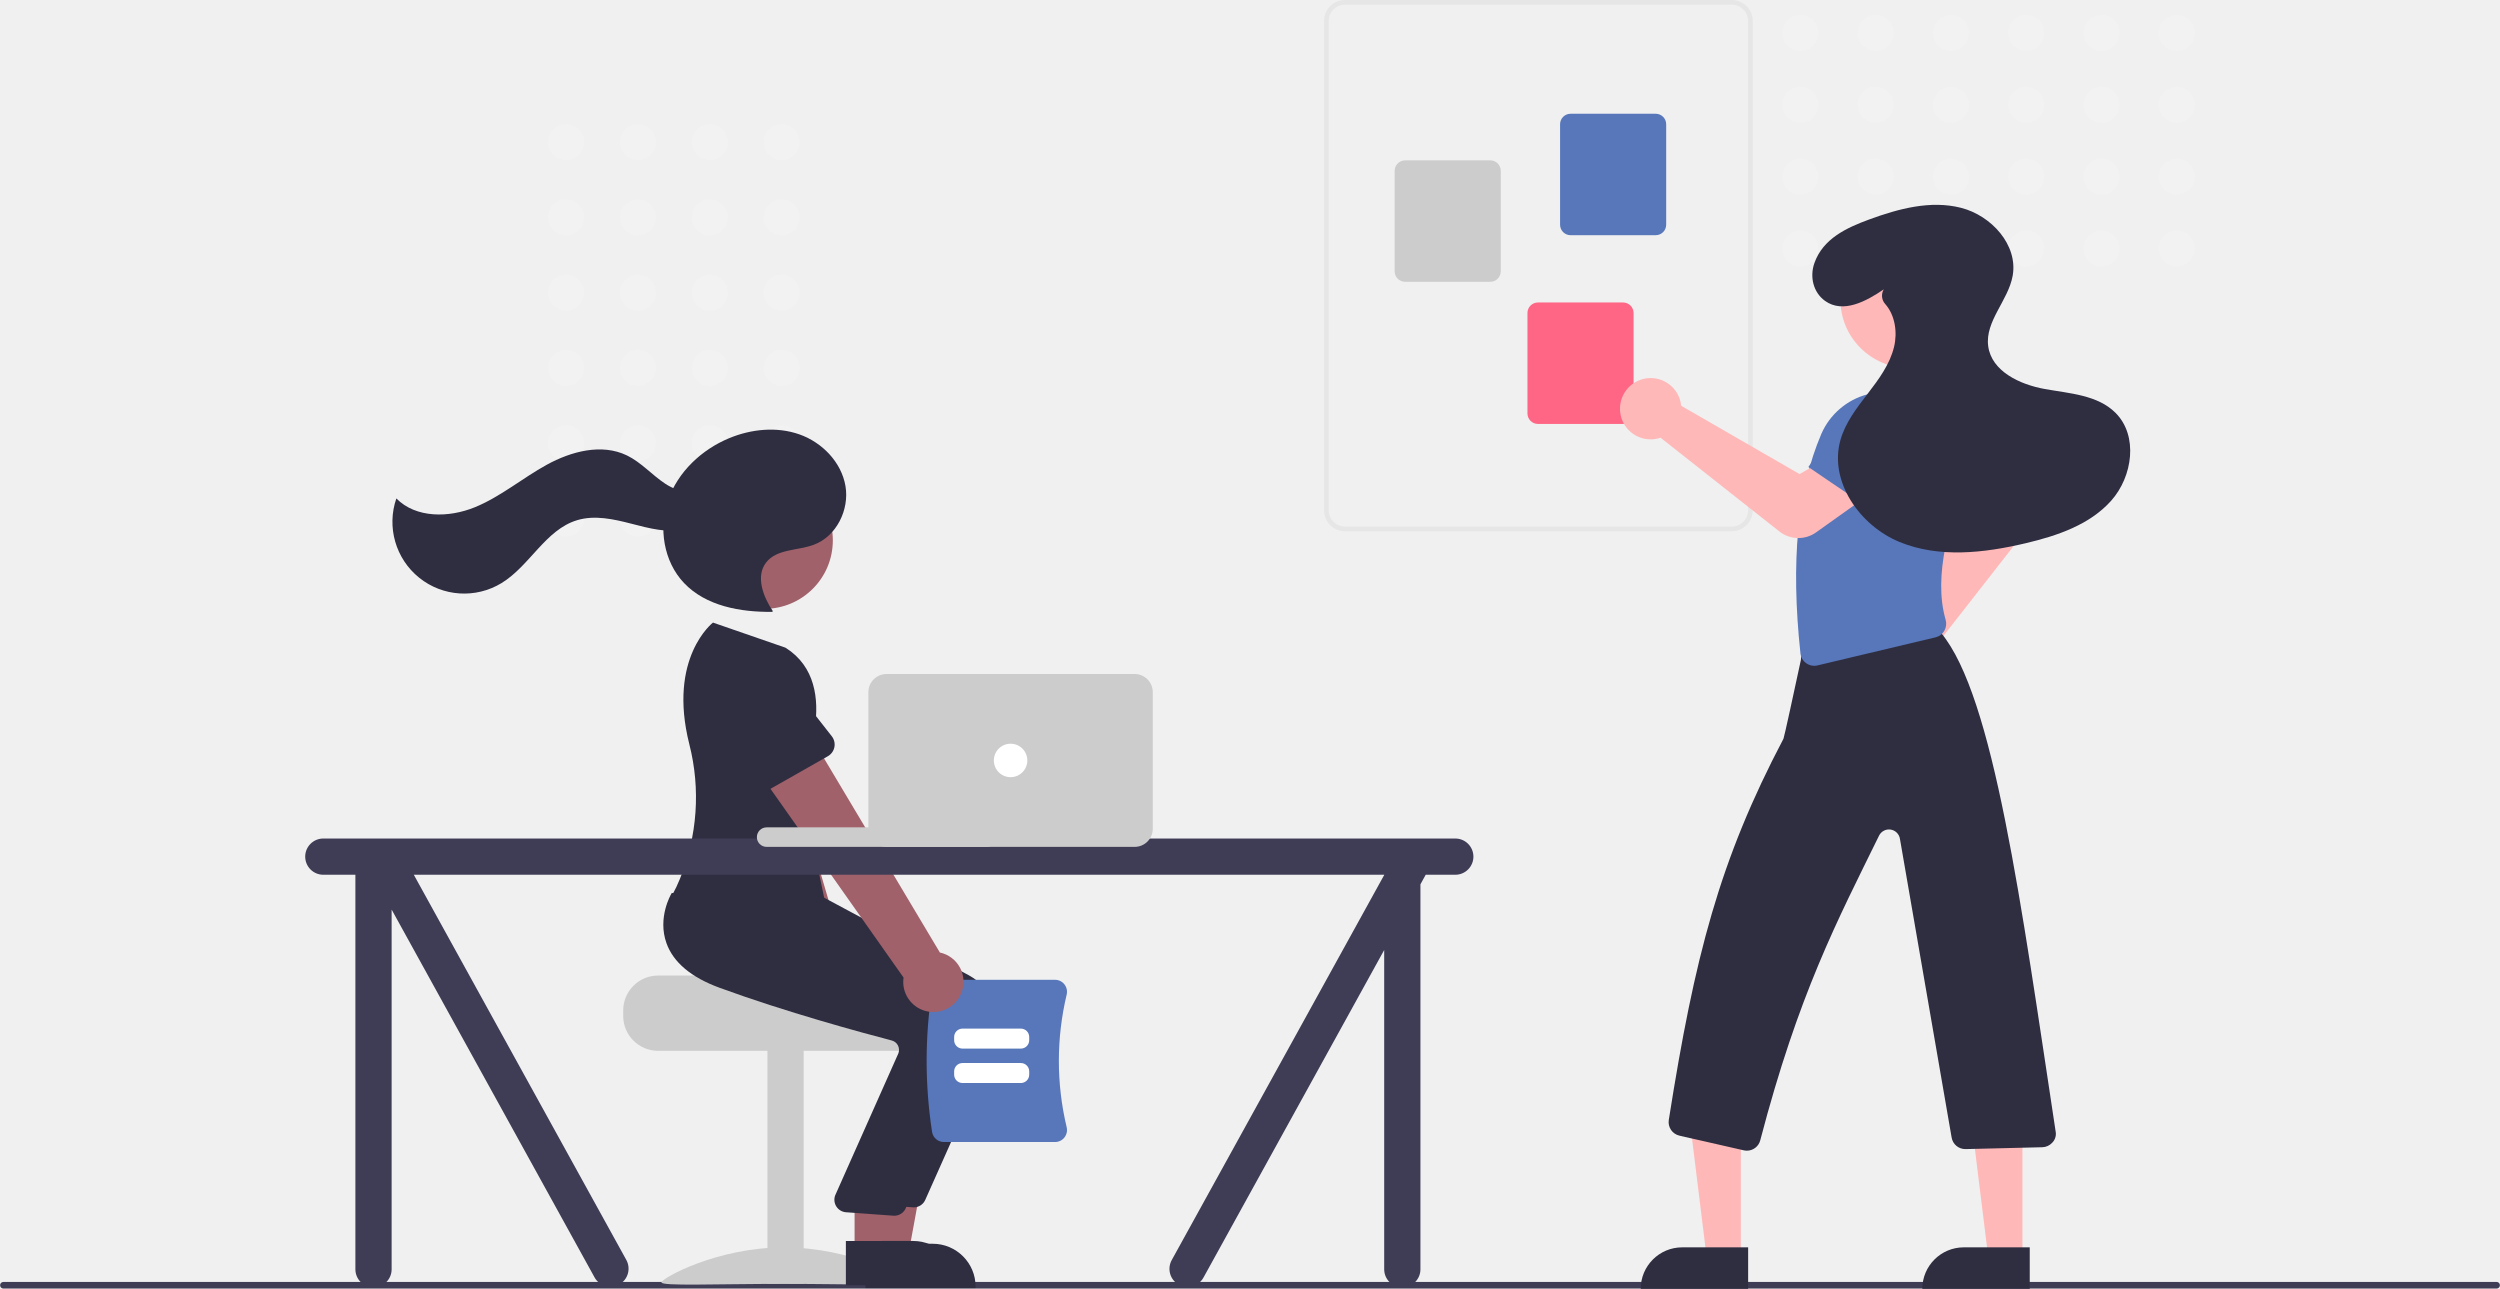
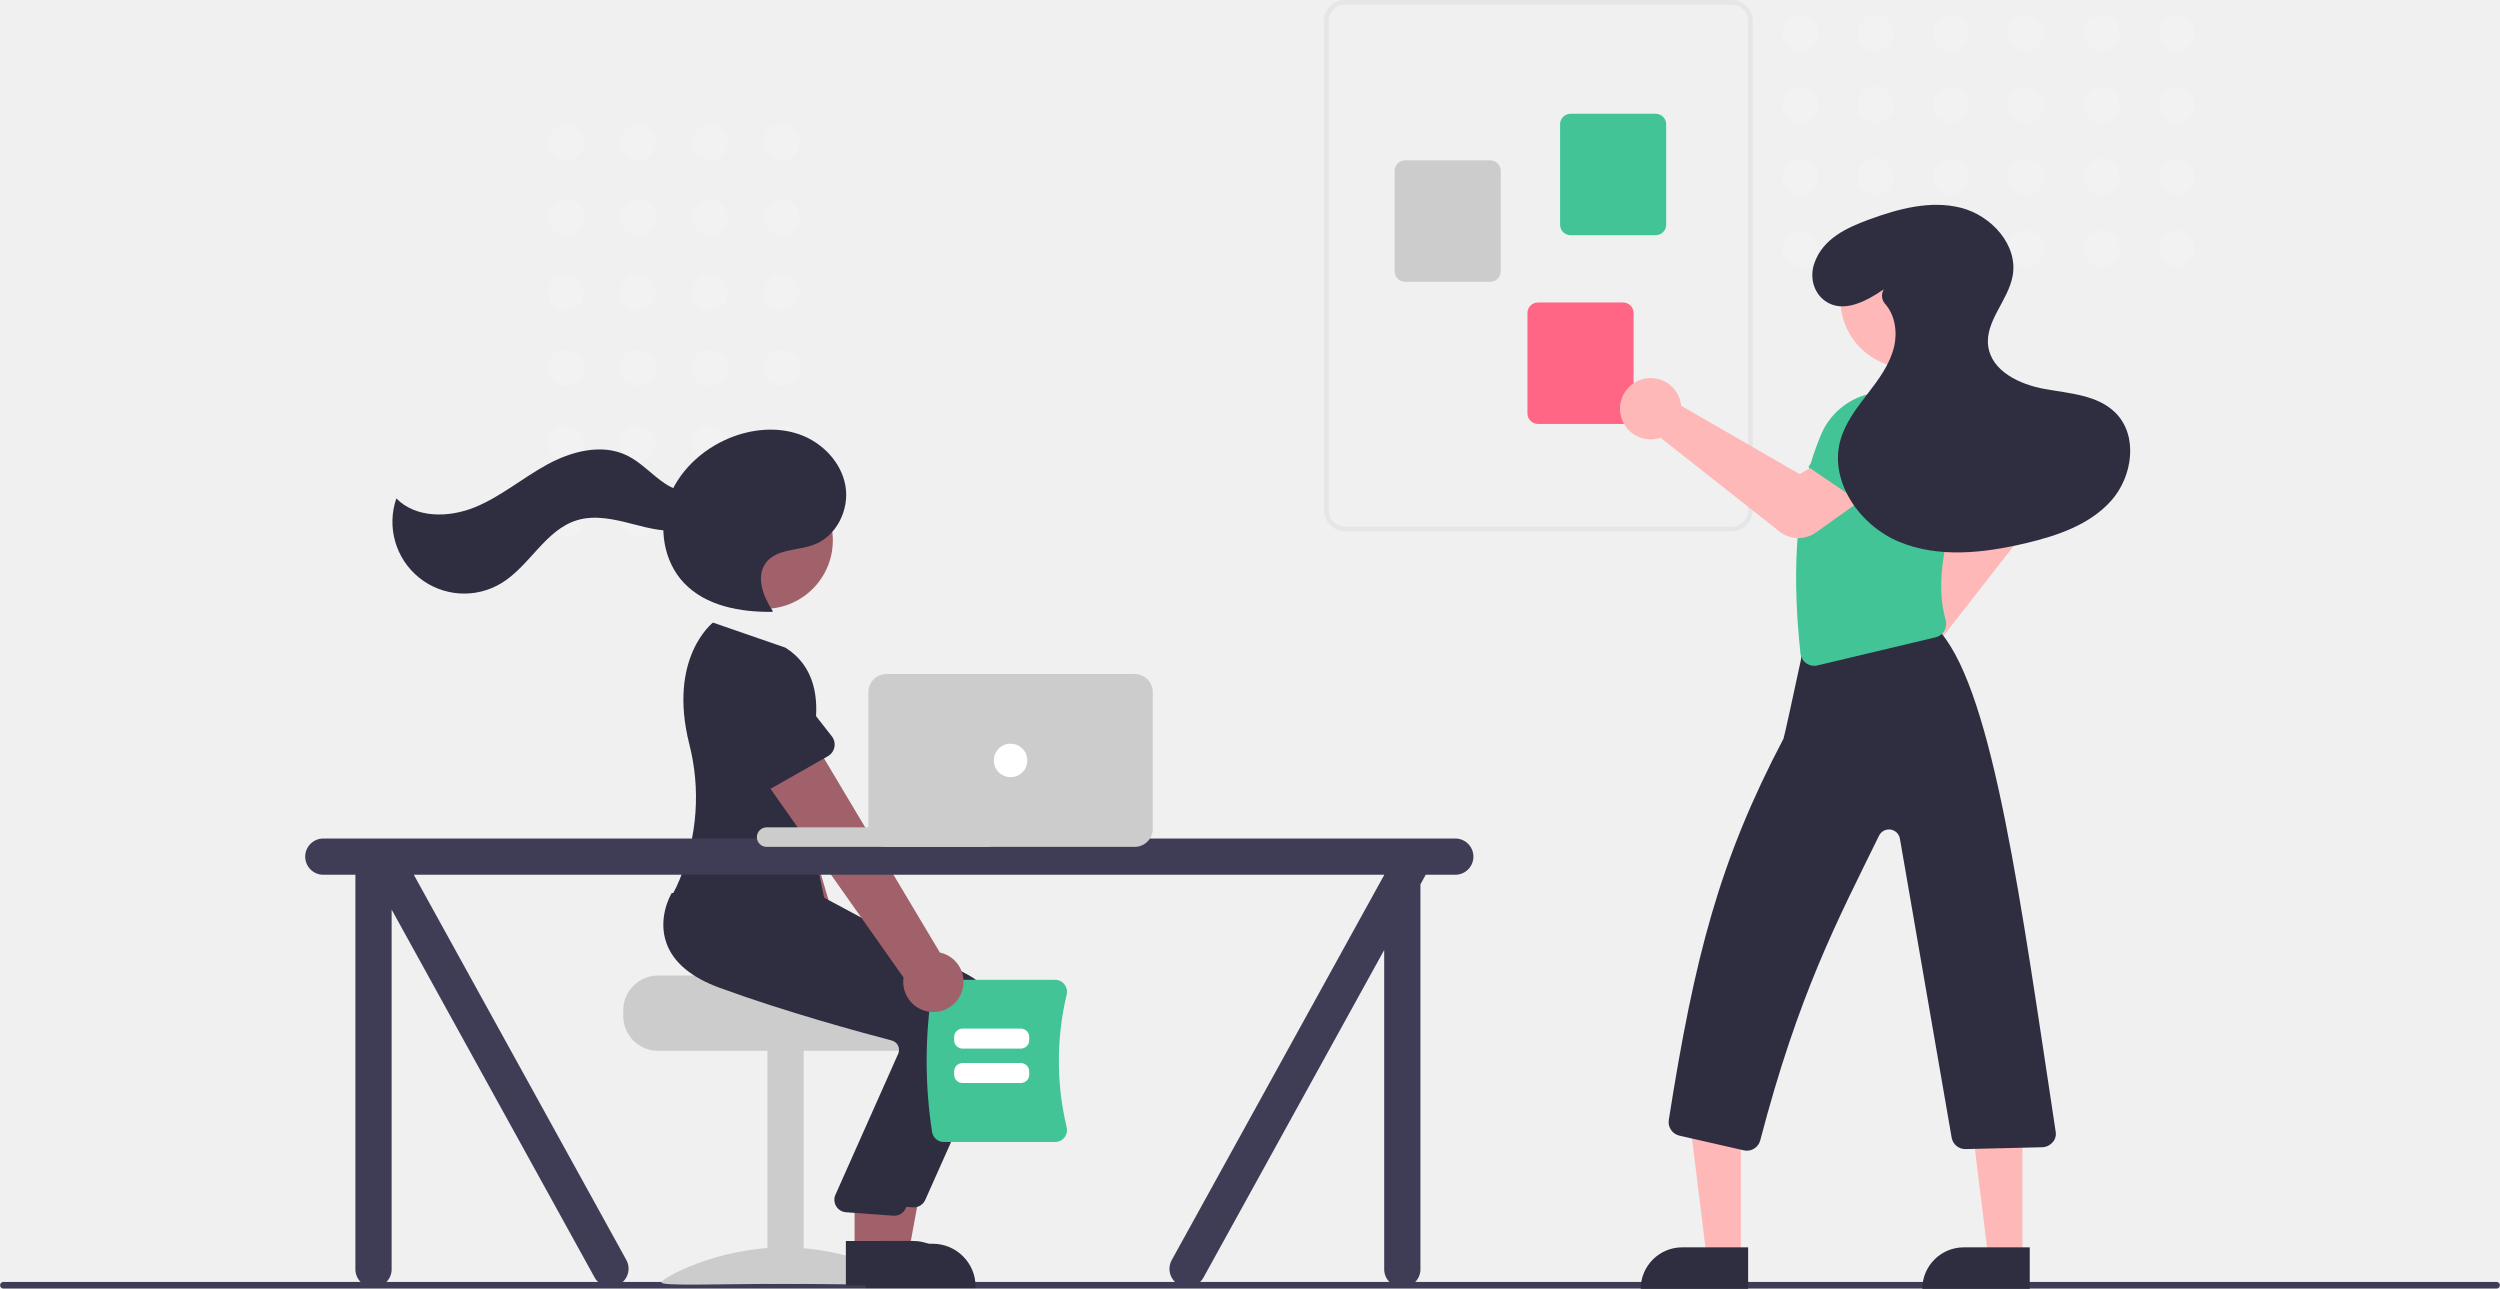
<svg xmlns="http://www.w3.org/2000/svg" id="b15aa787-28cf-46ed-b363-0df1de40c89a" data-name="Layer 1" width="896.675" height="462.272" viewBox="0 0 896.675 462.272">
  <path d="M1047.147,681.033H152.853a1.191,1.191,0,0,1,0-2.381h894.294a1.191,1.191,0,0,1,0,2.381Z" transform="translate(-151.6623 -218.8641)" fill="#3f3d56" />
  <circle cx="280.353" cy="50.98" r="6.467" fill="#f2f2f2" />
  <circle cx="254.58" cy="50.98" r="6.467" fill="#f2f2f2" />
  <circle cx="228.807" cy="50.98" r="6.467" fill="#f2f2f2" />
  <circle cx="203.033" cy="50.98" r="6.467" fill="#f2f2f2" />
  <circle cx="280.353" cy="77.98" r="6.467" fill="#f2f2f2" />
  <circle cx="254.58" cy="77.98" r="6.467" fill="#f2f2f2" />
  <circle cx="228.807" cy="77.98" r="6.467" fill="#f2f2f2" />
  <circle cx="203.033" cy="77.98" r="6.467" fill="#f2f2f2" />
  <circle cx="280.353" cy="104.98" r="6.467" fill="#f2f2f2" />
  <circle cx="254.58" cy="104.98" r="6.467" fill="#f2f2f2" />
  <circle cx="228.807" cy="104.98" r="6.467" fill="#f2f2f2" />
  <circle cx="203.033" cy="104.98" r="6.467" fill="#f2f2f2" />
  <circle cx="280.353" cy="131.98" r="6.467" fill="#f2f2f2" />
  <circle cx="254.58" cy="131.98" r="6.467" fill="#f2f2f2" />
  <circle cx="228.807" cy="131.98" r="6.467" fill="#f2f2f2" />
  <circle cx="203.033" cy="131.98" r="6.467" fill="#f2f2f2" />
  <circle cx="280.353" cy="158.98" r="6.467" fill="#f2f2f2" />
  <circle cx="254.58" cy="158.98" r="6.467" fill="#f2f2f2" />
  <circle cx="228.807" cy="158.98" r="6.467" fill="#f2f2f2" />
  <circle cx="203.033" cy="158.98" r="6.467" fill="#f2f2f2" />
  <circle cx="280.353" cy="185.98" r="6.467" fill="#f2f2f2" />
  <circle cx="254.58" cy="185.98" r="6.467" fill="#f2f2f2" />
  <circle cx="228.807" cy="185.98" r="6.467" fill="#f2f2f2" />
  <circle cx="203.033" cy="185.98" r="6.467" fill="#f2f2f2" />
  <path d="M375.19,581.264v2a12.511,12.511,0,0,0,12.5,12.5h90a12.505,12.505,0,0,0,12.5-12.5v-2a12.41,12.41,0,0,0-2.9-8,12.859,12.859,0,0,0-2.11-2s-49.48-1.12-49.48-2.5H387.69A12.517,12.517,0,0,0,375.19,581.264Z" transform="translate(-151.6623 -218.8641)" fill="#ccc" />
  <rect x="275.252" y="376.403" width="13" height="84" fill="#ccc" />
  <path d="M476.914,678.811c0,1.405-19.699.543-44,.543s-44,.861-44-.543,19.699-12.543,44-12.543S476.914,677.406,476.914,678.811Z" transform="translate(-151.6623 -218.8641)" fill="#ccc" />
  <path d="M459.041,579.568a10.743,10.743,0,0,0-3.807-16.027L427.681,469.656l-20.981,10.276,33.681,89.055a10.801,10.801,0,0,0,18.66,10.581Z" transform="translate(-151.6623 -218.8641)" fill="#a0616a" />
-   <path d="M433.923,485.335l-23.483,6.357a4.817,4.817,0,0,1-6.042-4.086l-2.838-24.087a13.377,13.377,0,0,1,25.846-6.915l9.674,22.156a4.817,4.817,0,0,1-3.156,6.576Z" transform="translate(-151.6623 -218.8641)" fill="#5777ba" />
+   <path d="M433.923,485.335l-23.483,6.357a4.817,4.817,0,0,1-6.042-4.086l-2.838-24.087a13.377,13.377,0,0,1,25.846-6.915l9.674,22.156a4.817,4.817,0,0,1-3.156,6.576Z" transform="translate(-151.6623 -218.8641)" fill="#42c497" />
  <polygon points="313.516 450.101 325.776 450.1 331.609 418.304 313.514 418.304 313.516 450.101" fill="#a0616a" />
  <path d="M462.051,664.962l24.144-.001h.001a15.386,15.386,0,0,1,15.386,15.386v.5l-39.531.001Z" transform="translate(-151.6623 -218.8641)" fill="#2f2e41" />
  <path d="M479.409,651.914q-.214,0-.43-.021l-16.967-1.235a4.5,4.5,0,0,1-3.809-6.029l22.707-51.015a3.498,3.498,0,0,0-.196-2.799,3.451,3.451,0,0,0-2.211-1.76c-10.677-2.791-38.072-10.223-61.786-18.918-10.16-3.726-16.559-9.109-19.019-16.002-3.243-9.087,1.555-17.374,1.76-17.722l.161-.272,22.315,2.028,24.191,2.058,53.013,28.428a20.086,20.086,0,0,1,8.819,25.784l-24.441,54.808A4.497,4.497,0,0,1,479.409,651.914Z" transform="translate(-151.6623 -218.8641)" fill="#2f2e41" />
  <circle cx="274.15" cy="193.816" r="24.561" fill="#a0616a" />
  <polygon points="306.516 449.101 318.776 449.1 324.609 417.304 306.514 417.304 306.516 449.101" fill="#a0616a" />
  <path d="M455.051,663.962l24.144-.001h.001a15.386,15.386,0,0,1,15.386,15.386v.5l-39.531.001Z" transform="translate(-151.6623 -218.8641)" fill="#2f2e41" />
  <path d="M472.409,654.914q-.214,0-.43-.021l-16.967-1.235a4.5,4.5,0,0,1-3.809-6.029l22.707-51.015a3.498,3.498,0,0,0-.196-2.799,3.451,3.451,0,0,0-2.211-1.76c-10.677-2.791-38.072-10.223-61.786-18.918-10.16-3.726-16.559-9.109-19.019-16.002-3.243-9.087,1.555-17.374,1.76-17.722l.161-.272,22.315,2.028,24.191,2.058,53.013,28.428a20.086,20.086,0,0,1,8.819,25.784l-24.441,54.808A4.497,4.497,0,0,1,472.409,654.914Z" transform="translate(-151.6623 -218.8641)" fill="#2f2e41" />
  <path d="M433.387,451.168l-26-9s-16.322,12.54-8.481,43.649a77.012,77.012,0,0,1-3.4,48.32,49.778,49.778,0,0,1-2.619,5.531s29,35,56,9l-10.5-50.5S454.887,464.668,433.387,451.168Z" transform="translate(-151.6623 -218.8641)" fill="#2f2e41" />
  <path d="M428.862,438.076c-3.496-5.232-6.254-12.488-2.406-17.466,3.799-4.914,11.292-4.19,17.111-6.365,8.104-3.029,12.804-12.549,11.338-21.076s-8.31-15.594-16.464-18.486-17.348-1.951-25.333,1.379c-9.829,4.1-18.261,12.03-21.797,22.076s-1.646,22.108,5.689,29.83c7.864,8.278,20.206,10.485,31.623,10.351" transform="translate(-151.6623 -218.8641)" fill="#2f2e41" />
  <path d="M406.015,393.444c-4.405,3.586-11.125,1.993-15.854-1.154s-8.565-7.628-13.681-10.096c-9.019-4.35-19.924-1.458-28.702,3.36s-16.559,11.475-25.831,15.256-21.104,3.968-28.125-3.172a25.732,25.732,0,0,0,37.71,30.371c10.159-6.188,15.771-19.164,27.166-22.579,6.306-1.89,13.076-.368,19.449,1.281s13.018,3.43,19.449,2.027,12.447-7.183,11.629-13.715Z" transform="translate(-151.6623 -218.8641)" fill="#2f2e41" />
-   <path d="M485.969,624.871a167.506,167.506,0,0,1,0-50.975,4.303,4.303,0,0,1,4.237-3.606h39.873a4.247,4.247,0,0,1,3.355,1.626,4.319,4.319,0,0,1,.807,3.705,102.328,102.328,0,0,0-0,47.525,4.318,4.318,0,0,1-.807,3.705,4.247,4.247,0,0,1-3.355,1.626H490.206A4.303,4.303,0,0,1,485.969,624.871Z" transform="translate(-151.6623 -218.8641)" fill="#5777ba" />
+   <path d="M485.969,624.871a167.506,167.506,0,0,1,0-50.975,4.303,4.303,0,0,1,4.237-3.606h39.873a4.247,4.247,0,0,1,3.355,1.626,4.319,4.319,0,0,1,.807,3.705,102.328,102.328,0,0,0-0,47.525,4.318,4.318,0,0,1-.807,3.705,4.247,4.247,0,0,1-3.355,1.626H490.206A4.303,4.303,0,0,1,485.969,624.871Z" transform="translate(-151.6623 -218.8641)" fill="#42c497" />
  <path d="M517.808,594.966H496.885a3.003,3.003,0,0,1-3-3v-1.172a3.003,3.003,0,0,1,3-3h20.924a3.003,3.003,0,0,1,3,3v1.172A3.003,3.003,0,0,1,517.808,594.966Z" transform="translate(-151.6623 -218.8641)" fill="#fff" />
  <path d="M517.808,607.311H496.885a3.003,3.003,0,0,1-3-3v-1.172a3.003,3.003,0,0,1,3-3h20.924a3.003,3.003,0,0,1,3,3V604.311A3.003,3.003,0,0,1,517.808,607.311Z" transform="translate(-151.6623 -218.8641)" fill="#fff" />
  <path d="M496.454,575.068a10.743,10.743,0,0,0-7.69-14.567L438.628,476.477,420.88,491.669l54.862,77.816a10.801,10.801,0,0,0,20.712,5.584Z" transform="translate(-151.6623 -218.8641)" fill="#a0616a" />
  <path d="M448.589,490.099l-21.15,12.022a4.817,4.817,0,0,1-6.871-2.446l-8.766-22.614a13.377,13.377,0,0,1,23.298-13.153l14.903,19.036a4.817,4.817,0,0,1-1.413,7.156Z" transform="translate(-151.6623 -218.8641)" fill="#2f2e41" />
  <path d="M673.63,519.614h-406a6.5,6.5,0,1,0,0,13h11.5v141.5a6.5,6.5,0,0,0,13,0V545.104l72.871,132.078a6.5,6.5,0,0,0,11.258-6.5L300.083,532.614H648.13v.084l-76.129,137.984a6.5,6.5,0,1,0,11.258,6.5L648.13,559.604V674.114a6.5,6.5,0,0,0,13,0V536.041l1.891-3.427h10.609a6.5,6.5,0,0,0,0-13Z" transform="translate(-151.6623 -218.8641)" fill="#3f3d56" />
  <rect x="271.467" y="296.75" width="86" height="7" rx="3.5" fill="#ccc" />
  <path d="M558.63,522.614h-89a6.507,6.507,0,0,1-6.5-6.5v-49a6.507,6.507,0,0,1,6.5-6.5h89a6.507,6.507,0,0,1,6.5,6.5v49A6.507,6.507,0,0,1,558.63,522.614Z" transform="translate(-151.6623 -218.8641)" fill="#ccc" />
  <circle cx="362.467" cy="272.75" r="6" fill="#fff" />
  <path d="M626.55,401.886v-175.5a7.53,7.53,0,0,1,7.521-7.521H772.8a7.53,7.53,0,0,1,7.521,7.521v175.5a7.53,7.53,0,0,1-7.521,7.521H634.072A7.53,7.53,0,0,1,626.55,401.886Zm7.521-181.35a5.857,5.857,0,0,0-5.85,5.85v175.5a5.857,5.857,0,0,0,5.85,5.85H772.8a5.857,5.857,0,0,0,5.85-5.85v-175.5a5.857,5.857,0,0,0-5.85-5.85Z" transform="translate(-151.6623 -218.8641)" fill="#e6e6e6" />
-   <path d="M711.215,299.462V263.426a3.765,3.765,0,0,1,3.761-3.761h30.537a3.765,3.765,0,0,1,3.761,3.761v36.036a3.765,3.765,0,0,1-3.761,3.761h-30.537A3.765,3.765,0,0,1,711.215,299.462Z" transform="translate(-151.6623 -218.8641)" fill="#5777ba" />
+   <path d="M711.215,299.462V263.426a3.765,3.765,0,0,1,3.761-3.761h30.537a3.765,3.765,0,0,1,3.761,3.761v36.036a3.765,3.765,0,0,1-3.761,3.761h-30.537A3.765,3.765,0,0,1,711.215,299.462Z" transform="translate(-151.6623 -218.8641)" fill="#42c497" />
  <path d="M651.88,316.176V280.14a3.765,3.765,0,0,1,3.761-3.761h30.537a3.765,3.765,0,0,1,3.761,3.761v36.036a3.765,3.765,0,0,1-3.761,3.761h-30.537A3.765,3.765,0,0,1,651.88,316.176Z" transform="translate(-151.6623 -218.8641)" fill="#ccc" />
  <path d="M699.515,367.155V331.119a3.765,3.765,0,0,1,3.761-3.761h30.537a3.765,3.765,0,0,1,3.761,3.761v36.036a3.765,3.765,0,0,1-3.761,3.761h-30.537A3.765,3.765,0,0,1,699.515,367.155Z" transform="translate(-151.6623 -218.8641)" fill="#ff6584" />
  <circle cx="780.741" cy="11.82" r="6.467" fill="#f2f2f2" />
  <circle cx="780.741" cy="37.594" r="6.467" fill="#f2f2f2" />
  <circle cx="780.741" cy="63.367" r="6.467" fill="#f2f2f2" />
  <circle cx="780.741" cy="89.14" r="6.467" fill="#f2f2f2" />
  <circle cx="753.741" cy="11.82" r="6.467" fill="#f2f2f2" />
  <circle cx="753.741" cy="37.594" r="6.467" fill="#f2f2f2" />
  <circle cx="753.741" cy="63.367" r="6.467" fill="#f2f2f2" />
  <circle cx="753.741" cy="89.14" r="6.467" fill="#f2f2f2" />
  <circle cx="726.741" cy="11.82" r="6.467" fill="#f2f2f2" />
  <circle cx="726.741" cy="37.594" r="6.467" fill="#f2f2f2" />
  <circle cx="726.741" cy="63.367" r="6.467" fill="#f2f2f2" />
  <circle cx="726.741" cy="89.14" r="6.467" fill="#f2f2f2" />
  <circle cx="699.741" cy="11.82" r="6.467" fill="#f2f2f2" />
  <circle cx="699.741" cy="37.594" r="6.467" fill="#f2f2f2" />
  <circle cx="699.741" cy="63.367" r="6.467" fill="#f2f2f2" />
  <circle cx="699.741" cy="89.14" r="6.467" fill="#f2f2f2" />
  <circle cx="672.741" cy="11.82" r="6.467" fill="#f2f2f2" />
  <circle cx="672.741" cy="37.594" r="6.467" fill="#f2f2f2" />
  <circle cx="672.741" cy="63.367" r="6.467" fill="#f2f2f2" />
  <circle cx="672.741" cy="89.14" r="6.467" fill="#f2f2f2" />
  <circle cx="645.741" cy="11.82" r="6.467" fill="#f2f2f2" />
  <circle cx="645.741" cy="37.594" r="6.467" fill="#f2f2f2" />
  <circle cx="645.741" cy="63.367" r="6.467" fill="#f2f2f2" />
  <circle cx="645.741" cy="89.14" r="6.467" fill="#f2f2f2" />
  <path d="M823.457,460.117a11.003,11.003,0,0,1,7.768-14.464,10.59,10.59,0,0,1,1.451-.236l24.303-42.599-6.137-10.542,15.275-11.785,11.687,16.232a11.149,11.149,0,0,1-.26,13.309L844.179,452.745a10.507,10.507,0,0,1,.311,1.035A11.003,11.003,0,0,1,835.13,467.269a10.706,10.706,0,0,1-1.347.084A11.036,11.036,0,0,1,823.457,460.117Z" transform="translate(-151.6623 -218.8641)" fill="#ffb8b8" />
  <polygon points="624.38 450.888 612.12 450.887 606.288 403.599 624.382 403.6 624.38 450.888" fill="#ffb8b8" />
  <path d="M603.363,447.384H627.007a0,0,0,0,1,0,0v14.887a0,0,0,0,1,0,0H588.476a0,0,0,0,1,0,0v0A14.887,14.887,0,0,1,603.363,447.384Z" fill="#2f2e41" />
  <polygon points="725.38 450.888 713.12 450.887 707.288 403.599 725.382 403.6 725.38 450.888" fill="#ffb8b8" />
  <path d="M704.363,447.384H728.007a0,0,0,0,1,0,0v14.887a0,0,0,0,1,0,0H689.476a0,0,0,0,1,0,0v0A14.887,14.887,0,0,1,704.363,447.384Z" fill="#2f2e41" />
-   <path d="M869.518,382.793l-27.525,10.459-6.72-18.667a11.168,11.168,0,0,1,5.002-13.5h0a11.168,11.168,0,0,1,14.262,2.784Z" transform="translate(-151.6623 -218.8641)" fill="#5777ba" />
+   <path d="M869.518,382.793l-27.525,10.459-6.72-18.667a11.168,11.168,0,0,1,5.002-13.5h0a11.168,11.168,0,0,1,14.262,2.784Z" transform="translate(-151.6623 -218.8641)" fill="#42c497" />
  <path d="M777.101,631.452l-23.084-5.265a4.986,4.986,0,0,1-3.812-5.619c9.263-58.709,18.174-93.091,41.14-136.752.321-.814,3.907-17.338,6.247-28.285a4.972,4.972,0,0,1,4.214-5.024l43.044-6.625a5.57,5.57,0,0,1,2.021-.304l.43.082-.005.423c-.005.438-.441.504-.604.53l-.572.088a6.685,6.685,0,0,1,1.775,1.207c18.86,22.684,28.667,97.04,41.123,179.185a4.484,4.484,0,0,1-1.304,3.647,4.933,4.933,0,0,1-3.538,1.601l-27.501.67a4.982,4.982,0,0,1-5.035-4.218L833.115,519.743a3.974,3.974,0,0,0-7.495-1.156c-14.944,30.435-28.881,56.755-42.606,109.266a4.953,4.953,0,0,1-4.792,3.726A5.03,5.03,0,0,1,777.101,631.452Z" transform="translate(-151.6623 -218.8641)" fill="#2f2e41" />
-   <path d="M799.508,456.753a4.999,4.999,0,0,1-2.083-3.549c-3.525-32.91-1.07-58.664,7.506-78.735a24.992,24.992,0,0,1,16.567-14.18l22.25-1.123.115.056a26.005,26.005,0,0,1,14.219,27.588c-7.156,18.863-13.148,38.503-8.579,54.346a5.122,5.122,0,0,1-.484,3.983,4.884,4.884,0,0,1-3.116,2.309l-42.378,10.081a4.964,4.964,0,0,1-4.017-.777Z" transform="translate(-151.6623 -218.8641)" fill="#5777ba" />
+   <path d="M799.508,456.753a4.999,4.999,0,0,1-2.083-3.549c-3.525-32.91-1.07-58.664,7.506-78.735a24.992,24.992,0,0,1,16.567-14.18l22.25-1.123.115.056a26.005,26.005,0,0,1,14.219,27.588c-7.156,18.863-13.148,38.503-8.579,54.346a5.122,5.122,0,0,1-.484,3.983,4.884,4.884,0,0,1-3.116,2.309l-42.378,10.081a4.964,4.964,0,0,1-4.017-.777Z" transform="translate(-151.6623 -218.8641)" fill="#42c497" />
  <path d="M789.93,409.526l-42.674-33.666a10.516,10.516,0,0,1-1.036.306A11.027,11.027,0,0,1,737.402,374.474a10.913,10.913,0,0,1-4.626-7.733,11.023,11.023,0,0,1,7.209-11.638,11.004,11.004,0,0,1,14.426,7.837,10.573,10.573,0,0,1,.229,1.452l42.481,24.507,10.572-6.086,11.711,15.332-16.414,11.699a10.942,10.942,0,0,1-13.06-.318Z" transform="translate(-151.6623 -218.8641)" fill="#ffb8b8" />
-   <path d="M824.611,402.92l-24.349-16.557,11.443-16.207a11.168,11.168,0,0,1,13.929-3.64l0,0a11.168,11.168,0,0,1,5.894,13.283Z" transform="translate(-151.6623 -218.8641)" fill="#5777ba" />
+   <path d="M824.611,402.92l-24.349-16.557,11.443-16.207a11.168,11.168,0,0,1,13.929-3.64l0,0a11.168,11.168,0,0,1,5.894,13.283Z" transform="translate(-151.6623 -218.8641)" fill="#42c497" />
  <circle cx="684.659" cy="107.431" r="24.561" fill="#ffb8b8" />
  <path d="M827.316,322.637c-6.313,4.321-14.601,8.762-21.049,4.161-4.234-3.021-5.567-8.615-3.851-13.525,3.087-8.829,11.569-12.715,19.681-15.695,10.544-3.873,22.026-6.954,32.911-4.181s20.506,13.313,18.541,24.373c-1.58,8.894-9.97,16.295-8.779,25.25,1.199,9.012,11.334,13.756,20.281,15.367s18.96,2.128,25.391,8.555c8.203,8.199,6.155,22.853-1.564,31.51s-19.367,12.58-30.654,15.248c-14.955,3.534-31.129,5.392-45.332-.474s-25.256-21.654-21.141-36.46c1.738-6.254,5.832-11.539,9.789-16.685s7.963-10.526,9.472-16.839c1.258-5.261.327-11.369-3.162-15.315a4.437,4.437,0,0,1-.594-5.186Z" transform="translate(-151.6623 -218.8641)" fill="#2f2e41" />
</svg>
